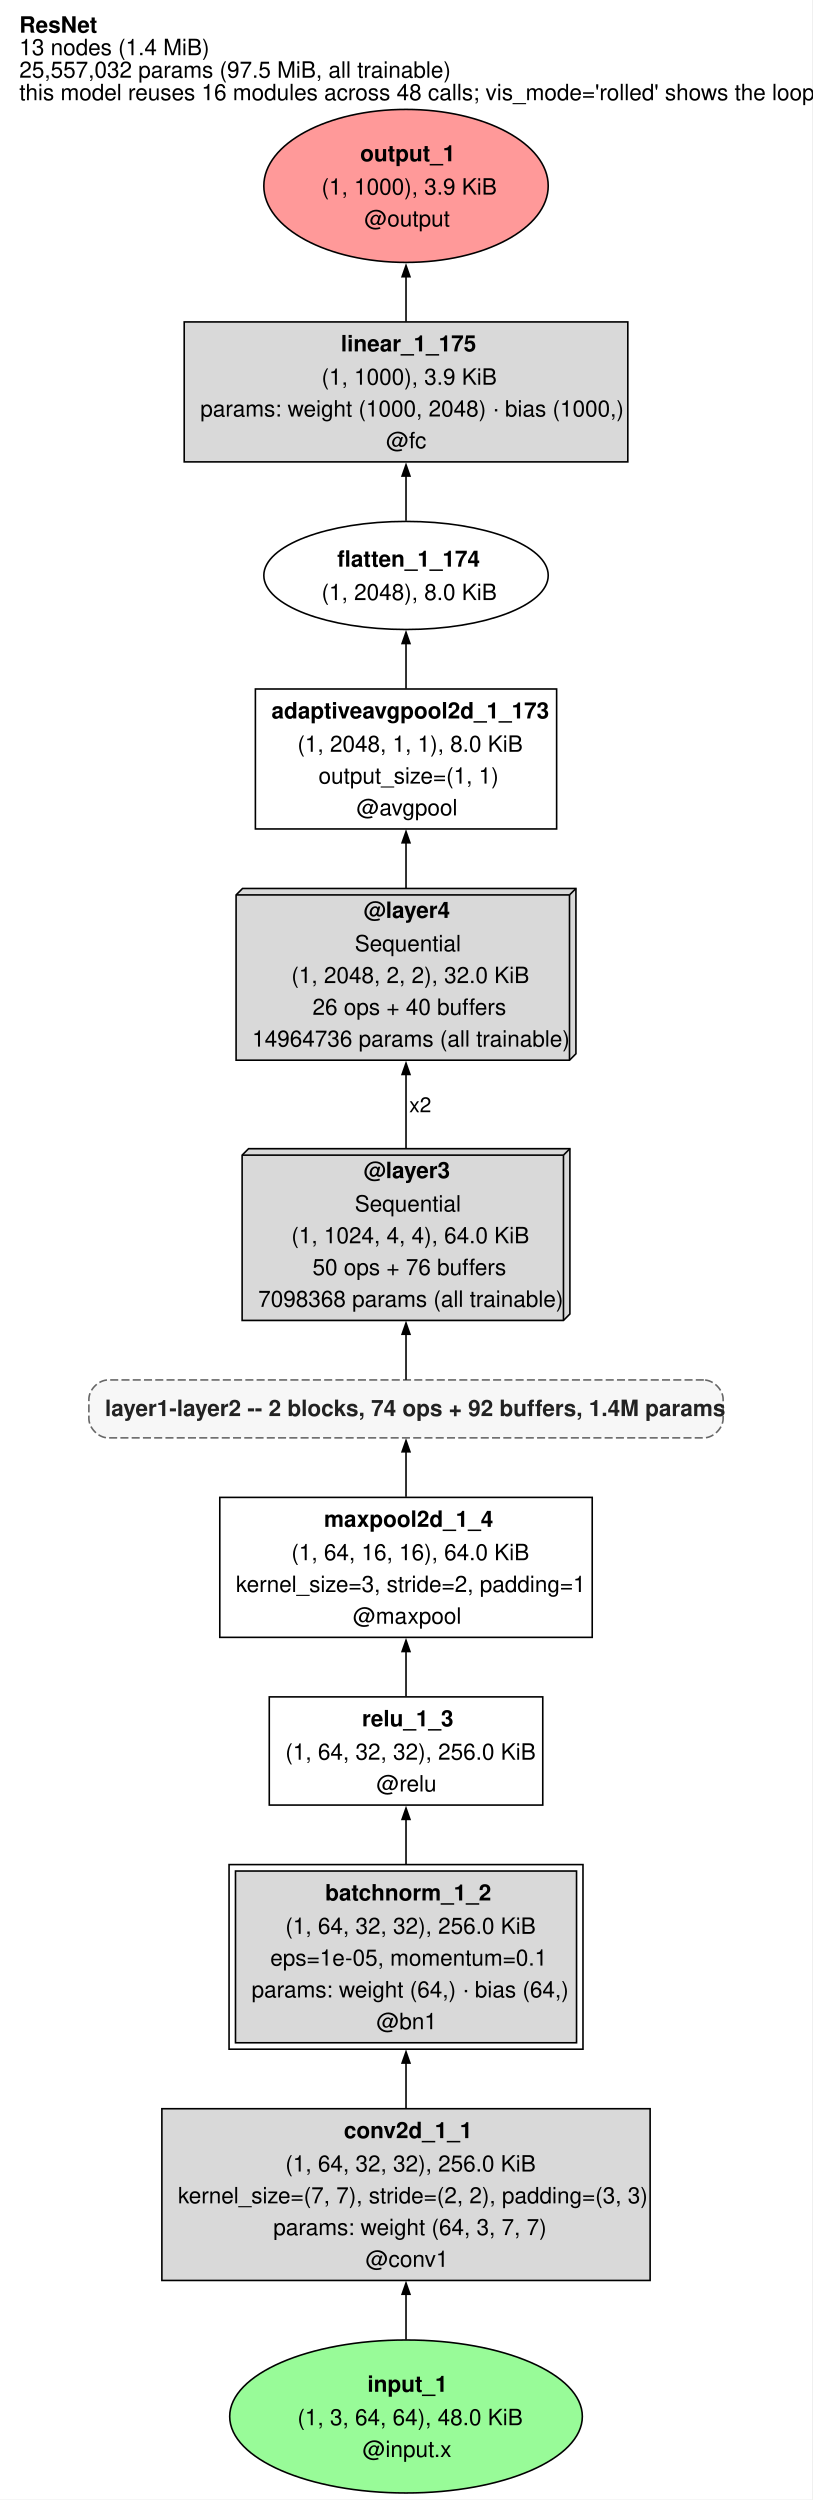
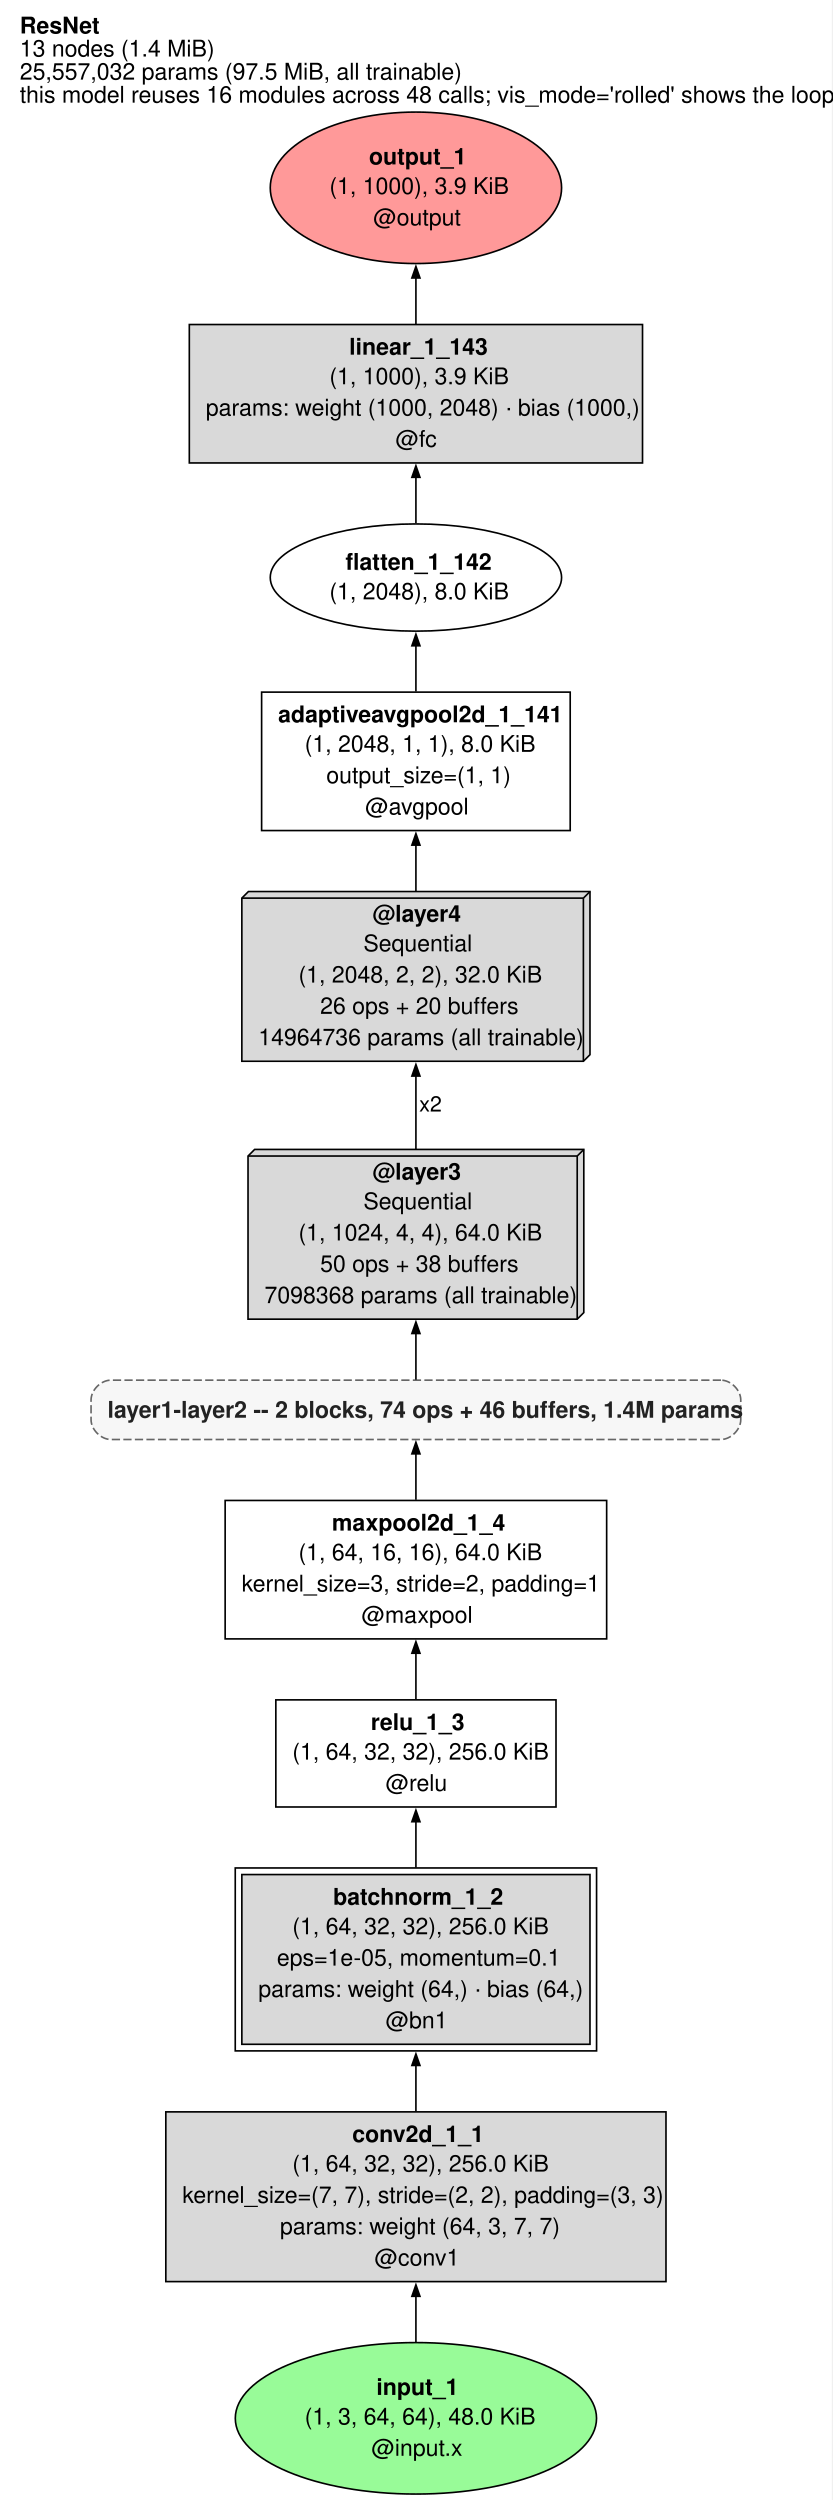
- <svg xmlns="http://www.w3.org/2000/svg" xmlns:xlink="http://www.w3.org/1999/xlink" width="505pt" height="1554pt" viewBox="0.00 0.00 505.00 1554.00">
-   <g id="graph0" class="graph" transform="scale(1 1) rotate(0) translate(4 1549.64)">
-     <polygon fill="white" stroke="none" points="-4,4 -4,-1549.64 500.75,-1549.64 500.75,4 -4,4" />
-     <text xml:space="preserve" text-anchor="start" x="8" y="-1529.34" font-family="Helvetica,sans-Serif" font-weight="bold" font-size="14.00">ResNet</text>
-     <text xml:space="preserve" text-anchor="start" x="8" y="-1515.34" font-family="Helvetica,sans-Serif" font-size="14.00">13 nodes (1.4 MiB)</text>
-     <text xml:space="preserve" text-anchor="start" x="8" y="-1501.34" font-family="Helvetica,sans-Serif" font-size="14.00">25,557,032 params (97.5 MiB, all trainable)</text>
-     <text xml:space="preserve" text-anchor="start" x="8" y="-1487.34" font-family="Helvetica,sans-Serif" font-size="14.00">this model reuses 16 modules across 48 calls; vis_mode='rolled' shows the loop</text>
+ <svg xmlns="http://www.w3.org/2000/svg" xmlns:xlink="http://www.w3.org/1999/xlink" width="505pt" height="1517pt" viewBox="0.00 0.00 505.00 1517.00">
+   <g id="graph0" class="graph" transform="scale(1 1) rotate(0) translate(4 1513.4)">
+     <polygon fill="white" stroke="none" points="-4,4 -4,-1513.4 500.75,-1513.4 500.75,4 -4,4" />
+     <text xml:space="preserve" text-anchor="start" x="8" y="-1493.1" font-family="Helvetica,sans-Serif" font-weight="bold" font-size="14.00">ResNet</text>
+     <text xml:space="preserve" text-anchor="start" x="8" y="-1479.1" font-family="Helvetica,sans-Serif" font-size="14.00">13 nodes (1.4 MiB)</text>
+     <text xml:space="preserve" text-anchor="start" x="8" y="-1465.1" font-family="Helvetica,sans-Serif" font-size="14.00">25,557,032 params (97.5 MiB, all trainable)</text>
+     <text xml:space="preserve" text-anchor="start" x="8" y="-1451.1" font-family="Helvetica,sans-Serif" font-size="14.00">this model reuses 16 modules across 48 calls; vis_mode='rolled' shows the loop</text>
    <g id="node1" class="node">
-       <ellipse fill="#98fb98" stroke="black" cx="248.38" cy="-47.55" rx="109.6" ry="47.55" />
-       <text xml:space="preserve" text-anchor="start" x="224.38" y="-62.88" font-family="Helvetica,sans-Serif" font-weight="bold" font-size="14.00">input_1</text>
-       <text xml:space="preserve" text-anchor="start" x="180.88" y="-42.13" font-family="Helvetica,sans-Serif" font-size="14.00">(1, 3, 64, 64), 48.0 KiB</text>
-       <text xml:space="preserve" text-anchor="start" x="221.38" y="-22.38" font-family="Helvetica,sans-Serif" font-size="14.00">@input.x</text>
+       <ellipse fill="#98fb98" stroke="black" cx="248.38" cy="-45.96" rx="109.6" ry="45.96" />
+       <text xml:space="preserve" text-anchor="start" x="224.38" y="-60.16" font-family="Helvetica,sans-Serif" font-weight="bold" font-size="14.00">input_1</text>
+       <text xml:space="preserve" text-anchor="start" x="180.88" y="-42.21" font-family="Helvetica,sans-Serif" font-size="14.00">(1, 3, 64, 64), 48.0 KiB</text>
+       <text xml:space="preserve" text-anchor="start" x="221.38" y="-23.21" font-family="Helvetica,sans-Serif" font-size="14.00">@input.x</text>
    </g>
    <g id="node2" class="node">
-       <polygon fill="#d9d9d9" stroke="black" points="400.12,-238.86 96.62,-238.86 96.62,-132.11 400.12,-132.11 400.12,-238.86" />
-       <text xml:space="preserve" text-anchor="start" x="209.75" y="-220.56" font-family="Helvetica,sans-Serif" font-weight="bold" font-size="14.00">conv2d_1_1</text>
-       <text xml:space="preserve" text-anchor="start" x="173.38" y="-199.81" font-family="Helvetica,sans-Serif" font-size="14.00">(1, 64, 32, 32), 256.0 KiB</text>
-       <text xml:space="preserve" text-anchor="start" x="106.62" y="-180.06" font-family="Helvetica,sans-Serif" font-size="14.00">kernel_size=(7, 7), stride=(2, 2), padding=(3, 3)</text>
-       <text xml:space="preserve" text-anchor="start" x="165.88" y="-160.31" font-family="Helvetica,sans-Serif" font-size="14.00">params: weight (64, 3, 7, 7)</text>
-       <text xml:space="preserve" text-anchor="start" x="223.25" y="-140.56" font-family="Helvetica,sans-Serif" font-size="14.00">@conv1</text>
+       <polygon fill="#d9d9d9" stroke="black" points="400.12,-231.92 96.62,-231.92 96.62,-128.92 400.12,-128.92 400.12,-231.92" />
+       <text xml:space="preserve" text-anchor="start" x="209.75" y="-213.62" font-family="Helvetica,sans-Serif" font-weight="bold" font-size="14.00">conv2d_1_1</text>
+       <text xml:space="preserve" text-anchor="start" x="173.38" y="-195.67" font-family="Helvetica,sans-Serif" font-size="14.00">(1, 64, 32, 32), 256.0 KiB</text>
+       <text xml:space="preserve" text-anchor="start" x="106.62" y="-176.67" font-family="Helvetica,sans-Serif" font-size="14.00">kernel_size=(7, 7), stride=(2, 2), padding=(3, 3)</text>
+       <text xml:space="preserve" text-anchor="start" x="165.88" y="-157.67" font-family="Helvetica,sans-Serif" font-size="14.00">params: weight (64, 3, 7, 7)</text>
+       <text xml:space="preserve" text-anchor="start" x="223.25" y="-138.67" font-family="Helvetica,sans-Serif" font-size="14.00">@conv1</text>
    </g>
    <g id="edge1" class="edge">
-       <path fill="none" stroke="black" d="M248.38,-95.33C248.38,-104.48 248.38,-114.19 248.38,-123.72" />
-       <polygon fill="black" stroke="black" points="245.93,-123.51 248.38,-130.51 250.83,-123.51 245.93,-123.51" />
+       <path fill="none" stroke="black" d="M248.38,-92.18C248.38,-101.13 248.38,-110.65 248.38,-119.99" />
+       <polygon fill="black" stroke="black" points="245.93,-119.98 248.38,-126.98 250.83,-119.98 245.93,-119.98" />
    </g>
    <g id="node3" class="node">
      <g id="a_node3">
        <a xlink:title="Hidden buffers: bn1.running_mean, bn1.running_var">
-           <polygon fill="#d9d9d9" stroke="black" points="354.38,-386.61 142.38,-386.61 142.38,-279.86 354.38,-279.86 354.38,-386.61" />
-           <polygon fill="none" stroke="black" points="358.38,-390.61 138.38,-390.61 138.38,-275.86 358.38,-275.86 358.38,-390.61" />
-           <text xml:space="preserve" text-anchor="start" x="198.12" y="-368.31" font-family="Helvetica,sans-Serif" font-weight="bold" font-size="14.00">batchnorm_1_2</text>
-           <text xml:space="preserve" text-anchor="start" x="173.38" y="-347.56" font-family="Helvetica,sans-Serif" font-size="14.00">(1, 64, 32, 32), 256.0 KiB</text>
-           <text xml:space="preserve" text-anchor="start" x="164" y="-327.81" font-family="Helvetica,sans-Serif" font-size="14.00">eps=1e-05, momentum=0.1</text>
-           <text xml:space="preserve" text-anchor="start" x="152.38" y="-308.06" font-family="Helvetica,sans-Serif" font-size="14.00">params: weight (64,) · bias (64,)</text>
-           <text xml:space="preserve" text-anchor="start" x="230" y="-288.31" font-family="Helvetica,sans-Serif" font-size="14.00">@bn1</text>
+           <polygon fill="#d9d9d9" stroke="black" points="354,-375.92 142.75,-375.92 142.75,-272.92 354,-272.92 354,-375.92" />
+           <polygon fill="none" stroke="black" points="358,-379.92 138.75,-379.92 138.75,-268.92 358,-268.92 358,-379.92" />
+           <text xml:space="preserve" text-anchor="start" x="198.12" y="-357.62" font-family="Helvetica,sans-Serif" font-weight="bold" font-size="14.00">batchnorm_1_2</text>
+           <text xml:space="preserve" text-anchor="start" x="173.38" y="-339.67" font-family="Helvetica,sans-Serif" font-size="14.00">(1, 64, 32, 32), 256.0 KiB</text>
+           <text xml:space="preserve" text-anchor="start" x="164" y="-320.67" font-family="Helvetica,sans-Serif" font-size="14.00">eps=1e-05, momentum=0.1</text>
+           <text xml:space="preserve" text-anchor="start" x="152.75" y="-301.67" font-family="Helvetica,sans-Serif" font-size="14.00">params: weight (64,) · bias (64,)</text>
+           <text xml:space="preserve" text-anchor="start" x="230" y="-282.67" font-family="Helvetica,sans-Serif" font-size="14.00">@bn1</text>
        </a>
      </g>
    </g>
    <g id="edge2" class="edge">
-       <path fill="none" stroke="black" d="M248.38,-239.1C248.38,-248.31 248.38,-257.98 248.38,-267.47" />
-       <polygon fill="black" stroke="black" points="245.93,-267.24 248.38,-274.24 250.83,-267.24 245.93,-267.24" />
+       <path fill="none" stroke="black" d="M248.38,-232.29C248.38,-241.31 248.38,-250.8 248.38,-260.11" />
+       <polygon fill="black" stroke="black" points="245.93,-260.08 248.38,-267.08 250.83,-260.08 245.93,-260.08" />
    </g>
    <g id="node4" class="node">
-       <polygon fill="white" stroke="black" points="333.38,-494.86 163.38,-494.86 163.38,-427.61 333.38,-427.61 333.38,-494.86" />
-       <text xml:space="preserve" text-anchor="start" x="221" y="-476.56" font-family="Helvetica,sans-Serif" font-weight="bold" font-size="14.00">relu_1_3</text>
-       <text xml:space="preserve" text-anchor="start" x="173.38" y="-455.81" font-family="Helvetica,sans-Serif" font-size="14.00">(1, 64, 32, 32), 256.0 KiB</text>
-       <text xml:space="preserve" text-anchor="start" x="230" y="-436.06" font-family="Helvetica,sans-Serif" font-size="14.00">@relu</text>
+       <polygon fill="white" stroke="black" points="333.38,-481.92 163.38,-481.92 163.38,-416.92 333.38,-416.92 333.38,-481.92" />
+       <text xml:space="preserve" text-anchor="start" x="221" y="-463.62" font-family="Helvetica,sans-Serif" font-weight="bold" font-size="14.00">relu_1_3</text>
+       <text xml:space="preserve" text-anchor="start" x="173.38" y="-445.67" font-family="Helvetica,sans-Serif" font-size="14.00">(1, 64, 32, 32), 256.0 KiB</text>
+       <text xml:space="preserve" text-anchor="start" x="230" y="-426.67" font-family="Helvetica,sans-Serif" font-size="14.00">@relu</text>
    </g>
    <g id="edge3" class="edge">
-       <path fill="none" stroke="black" d="M248.38,-390.96C248.38,-400.37 248.38,-409.96 248.38,-418.89" />
-       <polygon fill="black" stroke="black" points="245.93,-418.71 248.38,-425.71 250.83,-418.71 245.93,-418.71" />
+       <path fill="none" stroke="black" d="M248.38,-380.09C248.38,-389.52 248.38,-399.17 248.38,-408.14" />
+       <polygon fill="black" stroke="black" points="245.93,-407.98 248.38,-414.98 250.83,-407.98 245.93,-407.98" />
    </g>
    <g id="node5" class="node">
-       <polygon fill="white" stroke="black" points="364.12,-618.86 132.62,-618.86 132.62,-531.86 364.12,-531.86 364.12,-618.86" />
-       <text xml:space="preserve" text-anchor="start" x="197.38" y="-600.56" font-family="Helvetica,sans-Serif" font-weight="bold" font-size="14.00">maxpool2d_1_4</text>
-       <text xml:space="preserve" text-anchor="start" x="177.12" y="-579.81" font-family="Helvetica,sans-Serif" font-size="14.00">(1, 64, 16, 16), 64.0 KiB</text>
-       <text xml:space="preserve" text-anchor="start" x="142.62" y="-560.06" font-family="Helvetica,sans-Serif" font-size="14.00">kernel_size=3, stride=2, padding=1</text>
-       <text xml:space="preserve" text-anchor="start" x="215.38" y="-540.31" font-family="Helvetica,sans-Serif" font-size="14.00">@maxpool</text>
+       <polygon fill="white" stroke="black" points="364.12,-602.92 132.62,-602.92 132.62,-518.92 364.12,-518.92 364.12,-602.92" />
+       <text xml:space="preserve" text-anchor="start" x="197.38" y="-584.62" font-family="Helvetica,sans-Serif" font-weight="bold" font-size="14.00">maxpool2d_1_4</text>
+       <text xml:space="preserve" text-anchor="start" x="177.12" y="-566.67" font-family="Helvetica,sans-Serif" font-size="14.00">(1, 64, 16, 16), 64.0 KiB</text>
+       <text xml:space="preserve" text-anchor="start" x="142.62" y="-547.67" font-family="Helvetica,sans-Serif" font-size="14.00">kernel_size=3, stride=2, padding=1</text>
+       <text xml:space="preserve" text-anchor="start" x="215.38" y="-528.67" font-family="Helvetica,sans-Serif" font-size="14.00">@maxpool</text>
    </g>
    <g id="edge4" class="edge">
-       <path fill="none" stroke="black" d="M248.38,-495.27C248.38,-504.06 248.38,-513.77 248.38,-523.28" />
-       <polygon fill="black" stroke="black" points="245.93,-523.05 248.38,-530.05 250.83,-523.05 245.93,-523.05" />
+       <path fill="none" stroke="black" d="M248.38,-482.39C248.38,-491.18 248.38,-500.92 248.38,-510.45" />
+       <polygon fill="black" stroke="black" points="245.93,-510.22 248.38,-517.22 250.83,-510.22 245.93,-510.22" />
    </g>
    <g id="node6" class="node">
-       <path fill="#f7f7f7" stroke="#666666" stroke-dasharray="5,2" d="M433.5,-691.86C433.5,-691.86 63.25,-691.86 63.25,-691.86 57.25,-691.86 51.25,-685.86 51.25,-679.86 51.25,-679.86 51.25,-667.86 51.25,-667.86 51.25,-661.86 57.25,-655.86 63.25,-655.86 63.25,-655.86 433.5,-655.86 433.5,-655.86 439.5,-655.86 445.5,-661.86 445.5,-667.86 445.5,-667.86 445.5,-679.86 445.5,-679.86 445.5,-685.86 439.5,-691.86 433.5,-691.86" />
-       <text xml:space="preserve" text-anchor="start" x="61.25" y="-669.43" font-family="Helvetica,sans-Serif" font-weight="bold" font-size="14.00" fill="#222222">layer1-layer2 -- 2 blocks, 74 ops + 92 buffers, 1.4M params</text>
+       <path fill="#f7f7f7" stroke="#666666" stroke-dasharray="5,2" d="M433.5,-675.92C433.5,-675.92 63.25,-675.92 63.25,-675.92 57.25,-675.92 51.25,-669.92 51.25,-663.92 51.25,-663.92 51.25,-651.92 51.25,-651.92 51.25,-645.92 57.25,-639.92 63.25,-639.92 63.25,-639.92 433.5,-639.92 433.5,-639.92 439.5,-639.92 445.5,-645.92 445.5,-651.92 445.5,-651.92 445.5,-663.92 445.5,-663.92 445.5,-669.92 439.5,-675.92 433.5,-675.92" />
+       <text xml:space="preserve" text-anchor="start" x="61.25" y="-653.12" font-family="Helvetica,sans-Serif" font-weight="bold" font-size="14.00" fill="#222222">layer1-layer2 -- 2 blocks, 74 ops + 46 buffers, 1.4M params</text>
    </g>
    <g id="edge5" class="edge">
-       <path fill="none" stroke="black" d="M248.38,-619.24C248.38,-628.81 248.38,-638.66 248.38,-647.26" />
-       <polygon fill="black" stroke="black" points="245.93,-647.2 248.38,-654.2 250.83,-647.2 245.93,-647.2" />
+       <path fill="none" stroke="black" d="M248.38,-603.32C248.38,-612.82 248.38,-622.65 248.38,-631.26" />
+       <polygon fill="black" stroke="black" points="245.93,-631.21 248.38,-638.21 250.83,-631.21 245.93,-631.21" />
    </g>
    <g id="node7" class="node">
-       <polygon fill="#d9d9d9" stroke="black" points="350.25,-835.61 150.5,-835.61 146.5,-831.61 146.5,-728.86 346.25,-728.86 350.25,-732.86 350.25,-835.61" />
-       <polyline fill="none" stroke="black" points="346.25,-831.61 146.5,-831.61" />
-       <polyline fill="none" stroke="black" points="346.25,-831.61 346.25,-728.86" />
-       <polyline fill="none" stroke="black" points="346.25,-831.61 350.25,-835.61" />
-       <text xml:space="preserve" text-anchor="start" x="222.12" y="-817.31" font-family="Helvetica,sans-Serif" font-weight="bold" font-size="14.00">@layer3</text>
-       <text xml:space="preserve" text-anchor="start" x="216.5" y="-796.56" font-family="Helvetica,sans-Serif" font-size="14.00">Sequential</text>
-       <text xml:space="preserve" text-anchor="start" x="177.12" y="-776.81" font-family="Helvetica,sans-Serif" font-size="14.00">(1, 1024, 4, 4), 64.0 KiB</text>
-       <text xml:space="preserve" text-anchor="start" x="190.25" y="-757.06" font-family="Helvetica,sans-Serif" font-size="14.00">50 ops + 76 buffers</text>
-       <text xml:space="preserve" text-anchor="start" x="156.5" y="-737.31" font-family="Helvetica,sans-Serif" font-size="14.00">7098368 params (all trainable)</text>
+       <polygon fill="#d9d9d9" stroke="black" points="350.25,-815.92 150.5,-815.92 146.5,-811.92 146.5,-712.92 346.25,-712.92 350.25,-716.92 350.25,-815.92" />
+       <polyline fill="none" stroke="black" points="346.25,-811.92 146.5,-811.92" />
+       <polyline fill="none" stroke="black" points="346.25,-811.92 346.25,-712.92" />
+       <polyline fill="none" stroke="black" points="346.25,-811.92 350.25,-815.92" />
+       <text xml:space="preserve" text-anchor="start" x="222.12" y="-797.62" font-family="Helvetica,sans-Serif" font-weight="bold" font-size="14.00">@layer3</text>
+       <text xml:space="preserve" text-anchor="start" x="216.5" y="-779.67" font-family="Helvetica,sans-Serif" font-size="14.00">Sequential</text>
+       <text xml:space="preserve" text-anchor="start" x="177.12" y="-760.67" font-family="Helvetica,sans-Serif" font-size="14.00">(1, 1024, 4, 4), 64.0 KiB</text>
+       <text xml:space="preserve" text-anchor="start" x="190.25" y="-741.67" font-family="Helvetica,sans-Serif" font-size="14.00">50 ops + 38 buffers</text>
+       <text xml:space="preserve" text-anchor="start" x="156.5" y="-722.67" font-family="Helvetica,sans-Serif" font-size="14.00">7098368 params (all trainable)</text>
    </g>
    <g id="edge6" class="edge">
-       <path fill="none" stroke="black" d="M248.38,-691.95C248.38,-699.92 248.38,-709.94 248.38,-720.36" />
-       <polygon fill="black" stroke="black" points="245.93,-720.26 248.38,-727.26 250.83,-720.26 245.93,-720.26" />
+       <path fill="none" stroke="black" d="M248.38,-676.18C248.38,-684.14 248.38,-694.1 248.38,-704.42" />
+       <polygon fill="black" stroke="black" points="245.93,-704.23 248.38,-711.23 250.83,-704.23 245.93,-704.23" />
    </g>
    <g id="node8" class="node">
-       <polygon fill="#d9d9d9" stroke="black" points="354,-997.36 146.75,-997.36 142.75,-993.36 142.75,-890.61 350,-890.61 354,-894.61 354,-997.36" />
-       <polyline fill="none" stroke="black" points="350,-993.36 142.75,-993.36" />
-       <polyline fill="none" stroke="black" points="350,-993.36 350,-890.61" />
-       <polyline fill="none" stroke="black" points="350,-993.36 354,-997.36" />
-       <text xml:space="preserve" text-anchor="start" x="222.12" y="-979.06" font-family="Helvetica,sans-Serif" font-weight="bold" font-size="14.00">@layer4</text>
-       <text xml:space="preserve" text-anchor="start" x="216.5" y="-958.31" font-family="Helvetica,sans-Serif" font-size="14.00">Sequential</text>
-       <text xml:space="preserve" text-anchor="start" x="177.12" y="-938.56" font-family="Helvetica,sans-Serif" font-size="14.00">(1, 2048, 2, 2), 32.0 KiB</text>
-       <text xml:space="preserve" text-anchor="start" x="190.25" y="-918.81" font-family="Helvetica,sans-Serif" font-size="14.00">26 ops + 40 buffers</text>
-       <text xml:space="preserve" text-anchor="start" x="152.75" y="-899.06" font-family="Helvetica,sans-Serif" font-size="14.00">14964736 params (all trainable)</text>
+       <polygon fill="#d9d9d9" stroke="black" points="354,-972.42 146.75,-972.42 142.75,-968.42 142.75,-869.42 350,-869.42 354,-873.42 354,-972.42" />
+       <polyline fill="none" stroke="black" points="350,-968.42 142.75,-968.42" />
+       <polyline fill="none" stroke="black" points="350,-968.42 350,-869.42" />
+       <polyline fill="none" stroke="black" points="350,-968.42 354,-972.42" />
+       <text xml:space="preserve" text-anchor="start" x="222.12" y="-954.12" font-family="Helvetica,sans-Serif" font-weight="bold" font-size="14.00">@layer4</text>
+       <text xml:space="preserve" text-anchor="start" x="216.5" y="-936.17" font-family="Helvetica,sans-Serif" font-size="14.00">Sequential</text>
+       <text xml:space="preserve" text-anchor="start" x="177.12" y="-917.17" font-family="Helvetica,sans-Serif" font-size="14.00">(1, 2048, 2, 2), 32.0 KiB</text>
+       <text xml:space="preserve" text-anchor="start" x="190.25" y="-898.17" font-family="Helvetica,sans-Serif" font-size="14.00">26 ops + 20 buffers</text>
+       <text xml:space="preserve" text-anchor="start" x="152.75" y="-879.17" font-family="Helvetica,sans-Serif" font-size="14.00">14964736 params (all trainable)</text>
    </g>
    <g id="edge7" class="edge">
-       <path fill="none" stroke="black" d="M248.38,-835.98C248.38,-850.7 248.38,-866.82 248.38,-881.98" />
-       <polygon fill="black" stroke="black" points="245.93,-881.77 248.38,-888.77 250.83,-881.77 245.93,-881.77" />
-       <text xml:space="preserve" text-anchor="start" x="250.38" y="-858.26" font-family="Helvetica,sans-Serif" font-size="13.00">x2</text>
+       <path fill="none" stroke="black" d="M248.38,-816.01C248.38,-830.21 248.38,-845.78 248.38,-860.44" />
+       <polygon fill="black" stroke="black" points="245.93,-860.44 248.38,-867.44 250.83,-860.44 245.93,-860.44" />
+       <text xml:space="preserve" text-anchor="start" x="250.38" y="-838.92" font-family="Helvetica,sans-Serif" font-size="13.00">x2</text>
    </g>
    <g id="node9" class="node">
-       <polygon fill="white" stroke="black" points="342,-1121.36 154.75,-1121.36 154.75,-1034.36 342,-1034.36 342,-1121.36" />
-       <text xml:space="preserve" text-anchor="start" x="164.75" y="-1103.06" font-family="Helvetica,sans-Serif" font-weight="bold" font-size="14.00">adaptiveavgpool2d_1_173</text>
-       <text xml:space="preserve" text-anchor="start" x="180.88" y="-1082.31" font-family="Helvetica,sans-Serif" font-size="14.00">(1, 2048, 1, 1), 8.0 KiB</text>
-       <text xml:space="preserve" text-anchor="start" x="194" y="-1062.56" font-family="Helvetica,sans-Serif" font-size="14.00">output_size=(1, 1)</text>
-       <text xml:space="preserve" text-anchor="start" x="217.62" y="-1042.81" font-family="Helvetica,sans-Serif" font-size="14.00">@avgpool</text>
+       <polygon fill="white" stroke="black" points="342,-1093.42 154.75,-1093.42 154.75,-1009.42 342,-1009.42 342,-1093.42" />
+       <text xml:space="preserve" text-anchor="start" x="164.75" y="-1075.12" font-family="Helvetica,sans-Serif" font-weight="bold" font-size="14.00">adaptiveavgpool2d_1_141</text>
+       <text xml:space="preserve" text-anchor="start" x="180.88" y="-1057.17" font-family="Helvetica,sans-Serif" font-size="14.00">(1, 2048, 1, 1), 8.0 KiB</text>
+       <text xml:space="preserve" text-anchor="start" x="194" y="-1038.17" font-family="Helvetica,sans-Serif" font-size="14.00">output_size=(1, 1)</text>
+       <text xml:space="preserve" text-anchor="start" x="217.62" y="-1019.17" font-family="Helvetica,sans-Serif" font-size="14.00">@avgpool</text>
    </g>
    <g id="edge8" class="edge">
-       <path fill="none" stroke="black" d="M248.38,-997.48C248.38,-1006.83 248.38,-1016.55 248.38,-1025.86" />
-       <polygon fill="black" stroke="black" points="245.93,-1025.75 248.38,-1032.75 250.83,-1025.75 245.93,-1025.75" />
+       <path fill="none" stroke="black" d="M248.38,-972.71C248.38,-981.95 248.38,-991.58 248.38,-1000.78" />
+       <polygon fill="black" stroke="black" points="245.93,-1000.58 248.38,-1007.58 250.83,-1000.58 245.93,-1000.58" />
    </g>
    <g id="node10" class="node">
-       <ellipse fill="white" stroke="black" cx="248.38" cy="-1191.94" rx="88.39" ry="33.59" />
-       <text xml:space="preserve" text-anchor="start" x="205.62" y="-1197.39" font-family="Helvetica,sans-Serif" font-weight="bold" font-size="14.00">flatten_1_174</text>
-       <text xml:space="preserve" text-anchor="start" x="195.88" y="-1176.64" font-family="Helvetica,sans-Serif" font-size="14.00">(1, 2048), 8.0 KiB</text>
+       <ellipse fill="white" stroke="black" cx="248.38" cy="-1162.95" rx="88.39" ry="32.53" />
+       <text xml:space="preserve" text-anchor="start" x="205.62" y="-1167.65" font-family="Helvetica,sans-Serif" font-weight="bold" font-size="14.00">flatten_1_142</text>
+       <text xml:space="preserve" text-anchor="start" x="195.88" y="-1149.7" font-family="Helvetica,sans-Serif" font-size="14.00">(1, 2048), 8.0 KiB</text>
    </g>
    <g id="edge9" class="edge">
-       <path fill="none" stroke="black" d="M248.38,-1121.55C248.38,-1130.84 248.38,-1140.64 248.38,-1149.86" />
-       <polygon fill="black" stroke="black" points="245.93,-1149.62 248.38,-1156.62 250.83,-1149.62 245.93,-1149.62" />
+       <path fill="none" stroke="black" d="M248.38,-1093.83C248.38,-1102.92 248.38,-1112.53 248.38,-1121.58" />
+       <polygon fill="black" stroke="black" points="245.93,-1121.53 248.38,-1128.53 250.83,-1121.53 245.93,-1121.53" />
    </g>
    <g id="node11" class="node">
-       <polygon fill="#d9d9d9" stroke="black" points="386.25,-1349.53 110.5,-1349.53 110.5,-1262.53 386.25,-1262.53 386.25,-1349.53" />
-       <text xml:space="preserve" text-anchor="start" x="207.88" y="-1331.23" font-family="Helvetica,sans-Serif" font-weight="bold" font-size="14.00">linear_1_175</text>
-       <text xml:space="preserve" text-anchor="start" x="195.88" y="-1310.48" font-family="Helvetica,sans-Serif" font-size="14.00">(1, 1000), 3.9 KiB</text>
-       <text xml:space="preserve" text-anchor="start" x="120.5" y="-1290.73" font-family="Helvetica,sans-Serif" font-size="14.00">params: weight (1000, 2048) · bias (1000,)</text>
-       <text xml:space="preserve" text-anchor="start" x="236" y="-1270.98" font-family="Helvetica,sans-Serif" font-size="14.00">@fc</text>
+       <polygon fill="#d9d9d9" stroke="black" points="385.88,-1316.48 110.88,-1316.48 110.88,-1232.48 385.88,-1232.48 385.88,-1316.48" />
+       <text xml:space="preserve" text-anchor="start" x="207.88" y="-1298.18" font-family="Helvetica,sans-Serif" font-weight="bold" font-size="14.00">linear_1_143</text>
+       <text xml:space="preserve" text-anchor="start" x="195.88" y="-1280.23" font-family="Helvetica,sans-Serif" font-size="14.00">(1, 1000), 3.9 KiB</text>
+       <text xml:space="preserve" text-anchor="start" x="120.88" y="-1261.23" font-family="Helvetica,sans-Serif" font-size="14.00">params: weight (1000, 2048) · bias (1000,)</text>
+       <text xml:space="preserve" text-anchor="start" x="236" y="-1242.23" font-family="Helvetica,sans-Serif" font-size="14.00">@fc</text>
    </g>
    <g id="edge10" class="edge">
-       <path fill="none" stroke="black" d="M248.38,-1225.97C248.38,-1234.76 248.38,-1244.46 248.38,-1253.97" />
-       <polygon fill="black" stroke="black" points="245.93,-1253.74 248.38,-1260.74 250.83,-1253.74 245.93,-1253.74" />
+       <path fill="none" stroke="black" d="M248.38,-1195.92C248.38,-1204.72 248.38,-1214.46 248.38,-1223.99" />
+       <polygon fill="black" stroke="black" points="245.93,-1223.76 248.38,-1230.76 250.83,-1223.76 245.93,-1223.76" />
    </g>
    <g id="node12" class="node">
-       <ellipse fill="#ff9999" stroke="black" cx="248.38" cy="-1434.08" rx="88.39" ry="47.55" />
-       <text xml:space="preserve" text-anchor="start" x="219.88" y="-1449.41" font-family="Helvetica,sans-Serif" font-weight="bold" font-size="14.00">output_1</text>
-       <text xml:space="preserve" text-anchor="start" x="195.88" y="-1428.66" font-family="Helvetica,sans-Serif" font-size="14.00">(1, 1000), 3.9 KiB</text>
-       <text xml:space="preserve" text-anchor="start" x="222.5" y="-1408.91" font-family="Helvetica,sans-Serif" font-size="14.00">@output</text>
+       <ellipse fill="#ff9999" stroke="black" cx="248.38" cy="-1399.44" rx="88.39" ry="45.96" />
+       <text xml:space="preserve" text-anchor="start" x="219.88" y="-1413.64" font-family="Helvetica,sans-Serif" font-weight="bold" font-size="14.00">output_1</text>
+       <text xml:space="preserve" text-anchor="start" x="195.88" y="-1395.69" font-family="Helvetica,sans-Serif" font-size="14.00">(1, 1000), 3.9 KiB</text>
+       <text xml:space="preserve" text-anchor="start" x="222.5" y="-1376.69" font-family="Helvetica,sans-Serif" font-size="14.00">@output</text>
    </g>
    <g id="edge11" class="edge">
-       <path fill="none" stroke="black" d="M248.38,-1349.71C248.38,-1358.67 248.38,-1368.26 248.38,-1377.62" />
-       <polygon fill="black" stroke="black" points="245.93,-1377.61 248.38,-1384.61 250.83,-1377.61 245.93,-1377.61" />
+       <path fill="none" stroke="black" d="M248.38,-1316.76C248.38,-1325.83 248.38,-1335.55 248.38,-1345.02" />
+       <polygon fill="black" stroke="black" points="245.93,-1344.73 248.38,-1351.73 250.83,-1344.73 245.93,-1344.73" />
    </g>
  </g>
</svg>
